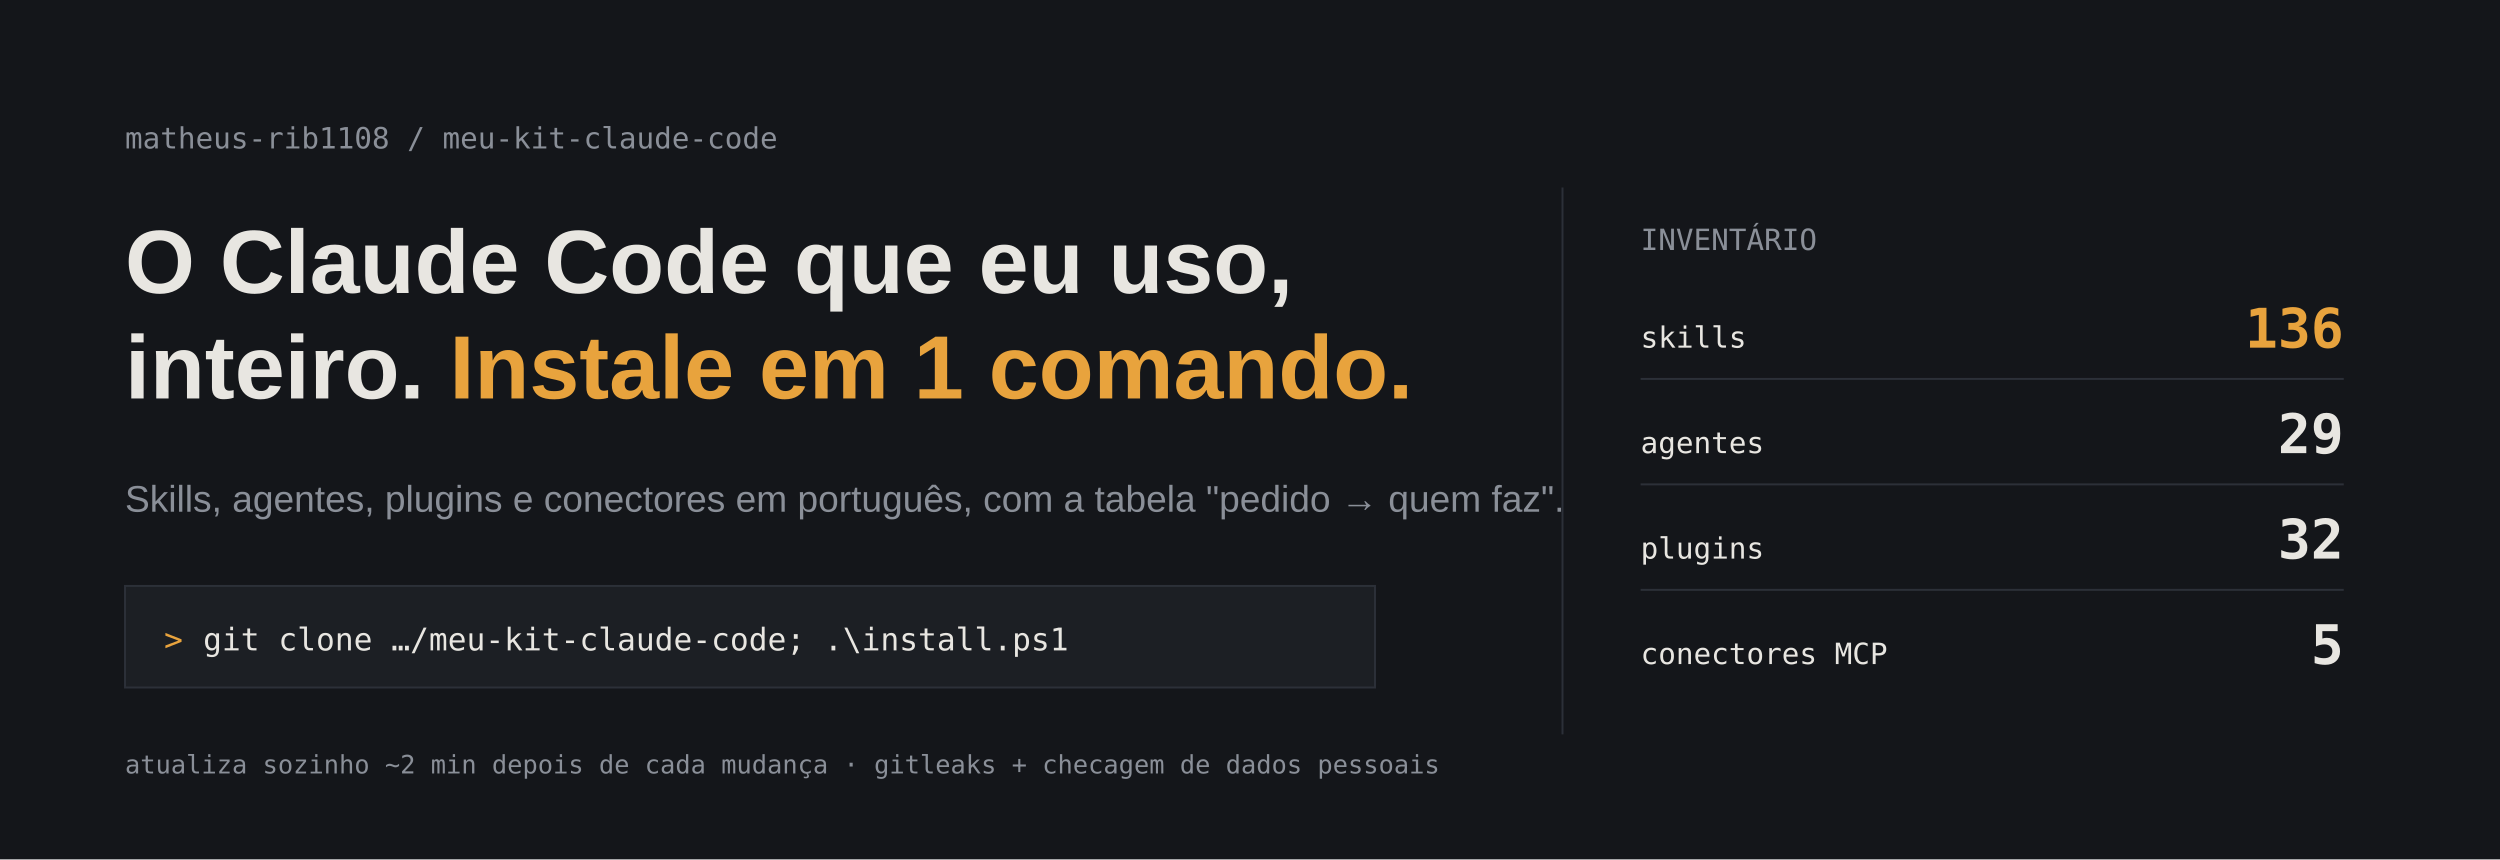
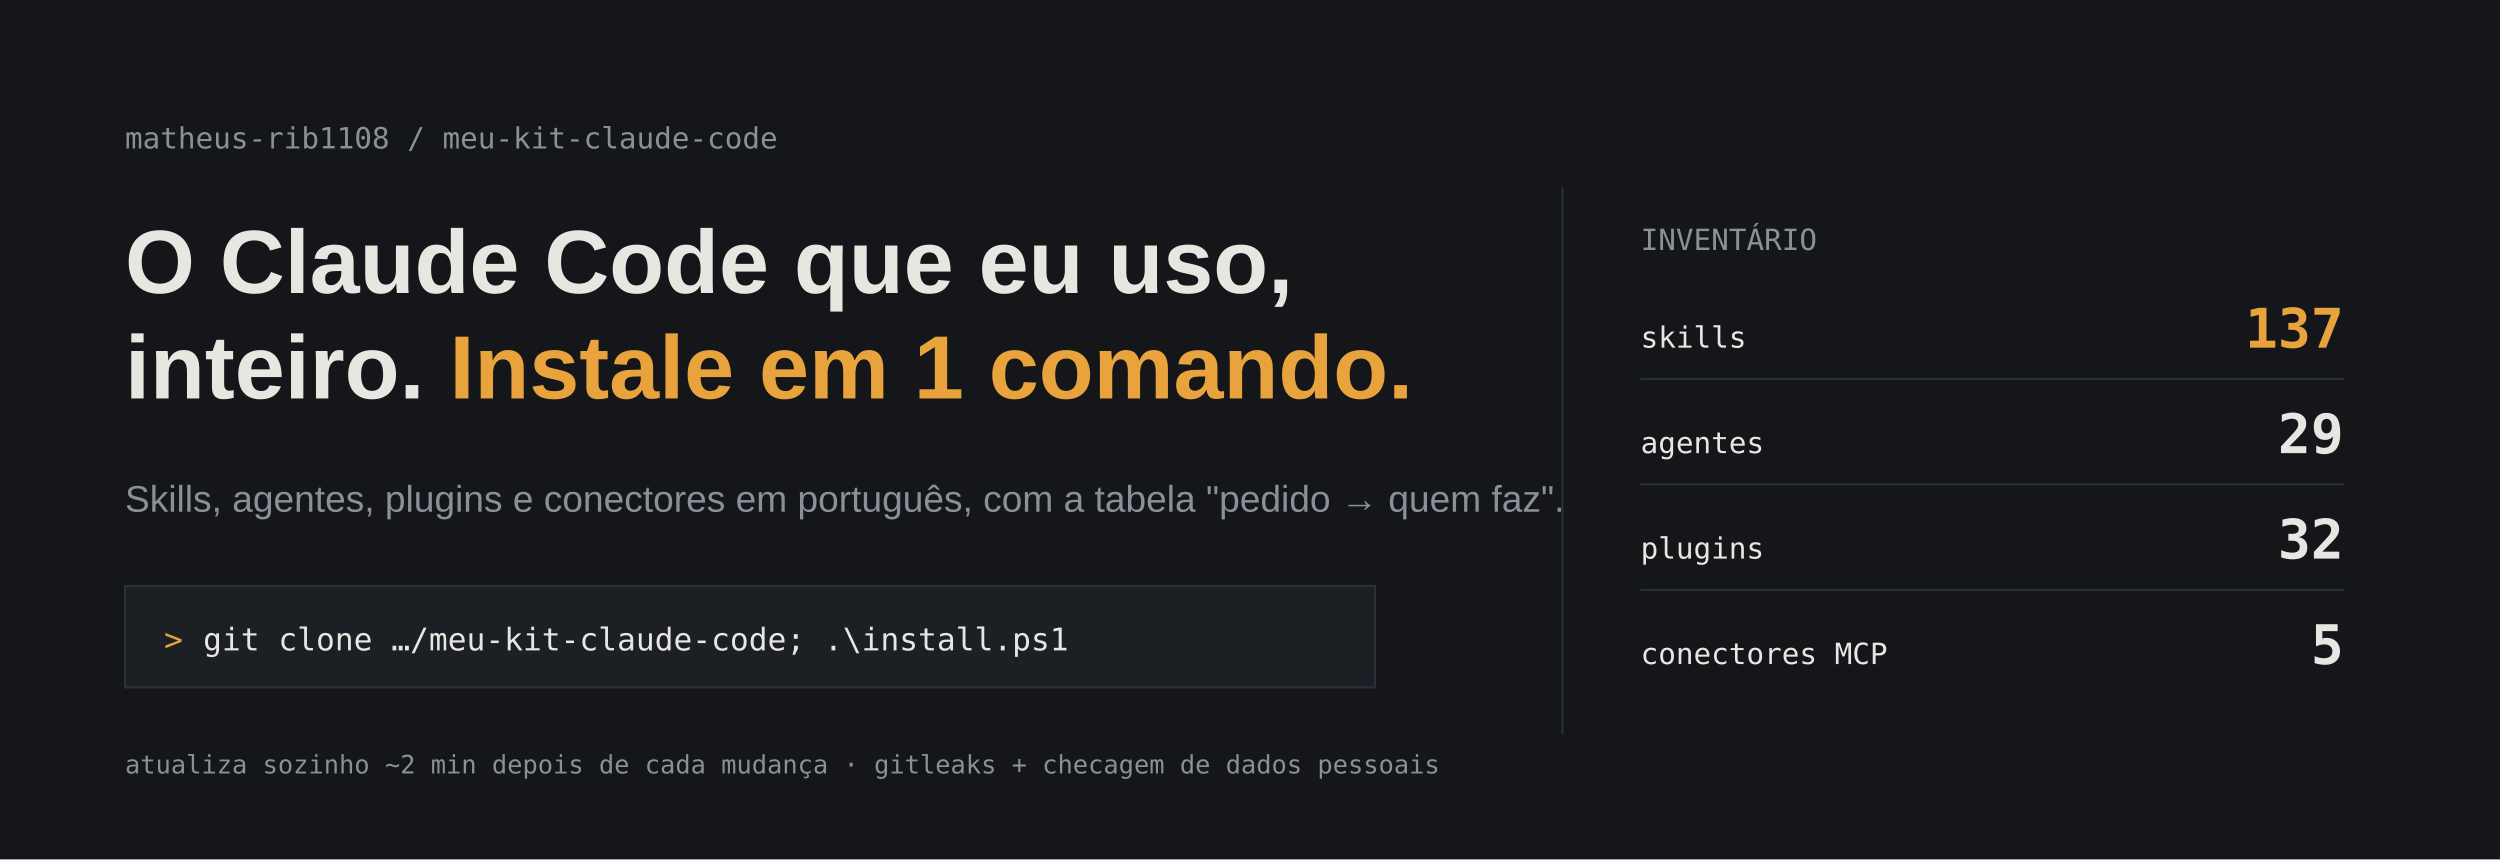
- <svg xmlns="http://www.w3.org/2000/svg" viewBox="0 0 1280 440" width="1280" height="440" role="img" aria-label="Meu kit do Claude Code: 136 skills, 29 agentes, 32 plugins, 5 conectores MCP">
+ <svg xmlns="http://www.w3.org/2000/svg" viewBox="0 0 1280 440" width="1280" height="440" role="img" aria-label="Meu kit do Claude Code: 137 skills, 29 agentes, 32 plugins, 5 conectores MCP">
  <rect width="1280" height="440" fill="#14161a" />
  <text x="64" y="76" font-family="'JetBrains Mono','Cascadia Code',Consolas,'DejaVu Sans Mono',monospace" font-size="15" fill="#8a8f98">matheus-rib1108 / meu-kit-claude-code</text>
  <text x="64" y="150" font-family="'Inter Tight','Segoe UI','Helvetica Neue',Arial,sans-serif" font-size="46" font-weight="700" fill="#e8e6e1">O Claude Code que eu uso,</text>
  <text x="64" y="204" font-family="'Inter Tight','Segoe UI','Helvetica Neue',Arial,sans-serif" font-size="46" font-weight="700" fill="#e8e6e1">inteiro. <tspan fill="#e8a33d">Instale em 1 comando.</tspan>
  </text>
  <text x="64" y="262" font-family="'Inter Tight','Segoe UI','Helvetica Neue',Arial,sans-serif" font-size="19" fill="#8a8f98">Skills, agentes, plugins e conectores em português, com a tabela "pedido → quem faz".</text>
  <rect x="64" y="300" width="640" height="52" fill="#1c1f24" stroke="#2c3038" />
  <text x="84" y="333" font-family="'JetBrains Mono','Cascadia Code',Consolas,'DejaVu Sans Mono',monospace" font-size="16" fill="#e8a33d">&gt;</text>
  <text x="104" y="333" font-family="'JetBrains Mono','Cascadia Code',Consolas,'DejaVu Sans Mono',monospace" font-size="16" fill="#e8e6e1">git clone …/meu-kit-claude-code; .\install.ps1</text>
  <text x="64" y="396" font-family="'JetBrains Mono','Cascadia Code',Consolas,'DejaVu Sans Mono',monospace" font-size="13" fill="#8a8f98">atualiza sozinho ~2 min depois de cada mudança · gitleaks + checagem de dados pessoais</text>
  <line x1="800" y1="96" x2="800" y2="376" stroke="#2c3038" />
  <text x="840" y="128" font-family="'JetBrains Mono','Cascadia Code',Consolas,'DejaVu Sans Mono',monospace" font-size="15" fill="#8a8f98">INVENTÁRIO</text>
  <text x="840" y="178" font-family="'JetBrains Mono','Cascadia Code',Consolas,'DejaVu Sans Mono',monospace" font-size="15" fill="#e8e6e1">skills</text>
-   <text x="1200" y="178" text-anchor="end" font-family="'JetBrains Mono','Cascadia Code',Consolas,'DejaVu Sans Mono',monospace" font-size="28" font-weight="700" fill="#e8a33d">136</text>
+   <text x="1200" y="178" text-anchor="end" font-family="'JetBrains Mono','Cascadia Code',Consolas,'DejaVu Sans Mono',monospace" font-size="28" font-weight="700" fill="#e8a33d">137</text>
  <line x1="840" y1="194" x2="1200" y2="194" stroke="#2c3038" />
  <text x="840" y="232" font-family="'JetBrains Mono','Cascadia Code',Consolas,'DejaVu Sans Mono',monospace" font-size="15" fill="#e8e6e1">agentes</text>
  <text x="1200" y="232" text-anchor="end" font-family="'JetBrains Mono','Cascadia Code',Consolas,'DejaVu Sans Mono',monospace" font-size="28" font-weight="700" fill="#e8e6e1">29</text>
  <line x1="840" y1="248" x2="1200" y2="248" stroke="#2c3038" />
  <text x="840" y="286" font-family="'JetBrains Mono','Cascadia Code',Consolas,'DejaVu Sans Mono',monospace" font-size="15" fill="#e8e6e1">plugins</text>
  <text x="1200" y="286" text-anchor="end" font-family="'JetBrains Mono','Cascadia Code',Consolas,'DejaVu Sans Mono',monospace" font-size="28" font-weight="700" fill="#e8e6e1">32</text>
  <line x1="840" y1="302" x2="1200" y2="302" stroke="#2c3038" />
  <text x="840" y="340" font-family="'JetBrains Mono','Cascadia Code',Consolas,'DejaVu Sans Mono',monospace" font-size="15" fill="#e8e6e1">conectores MCP</text>
  <text x="1200" y="340" text-anchor="end" font-family="'JetBrains Mono','Cascadia Code',Consolas,'DejaVu Sans Mono',monospace" font-size="28" font-weight="700" fill="#e8e6e1">5</text>
</svg>
